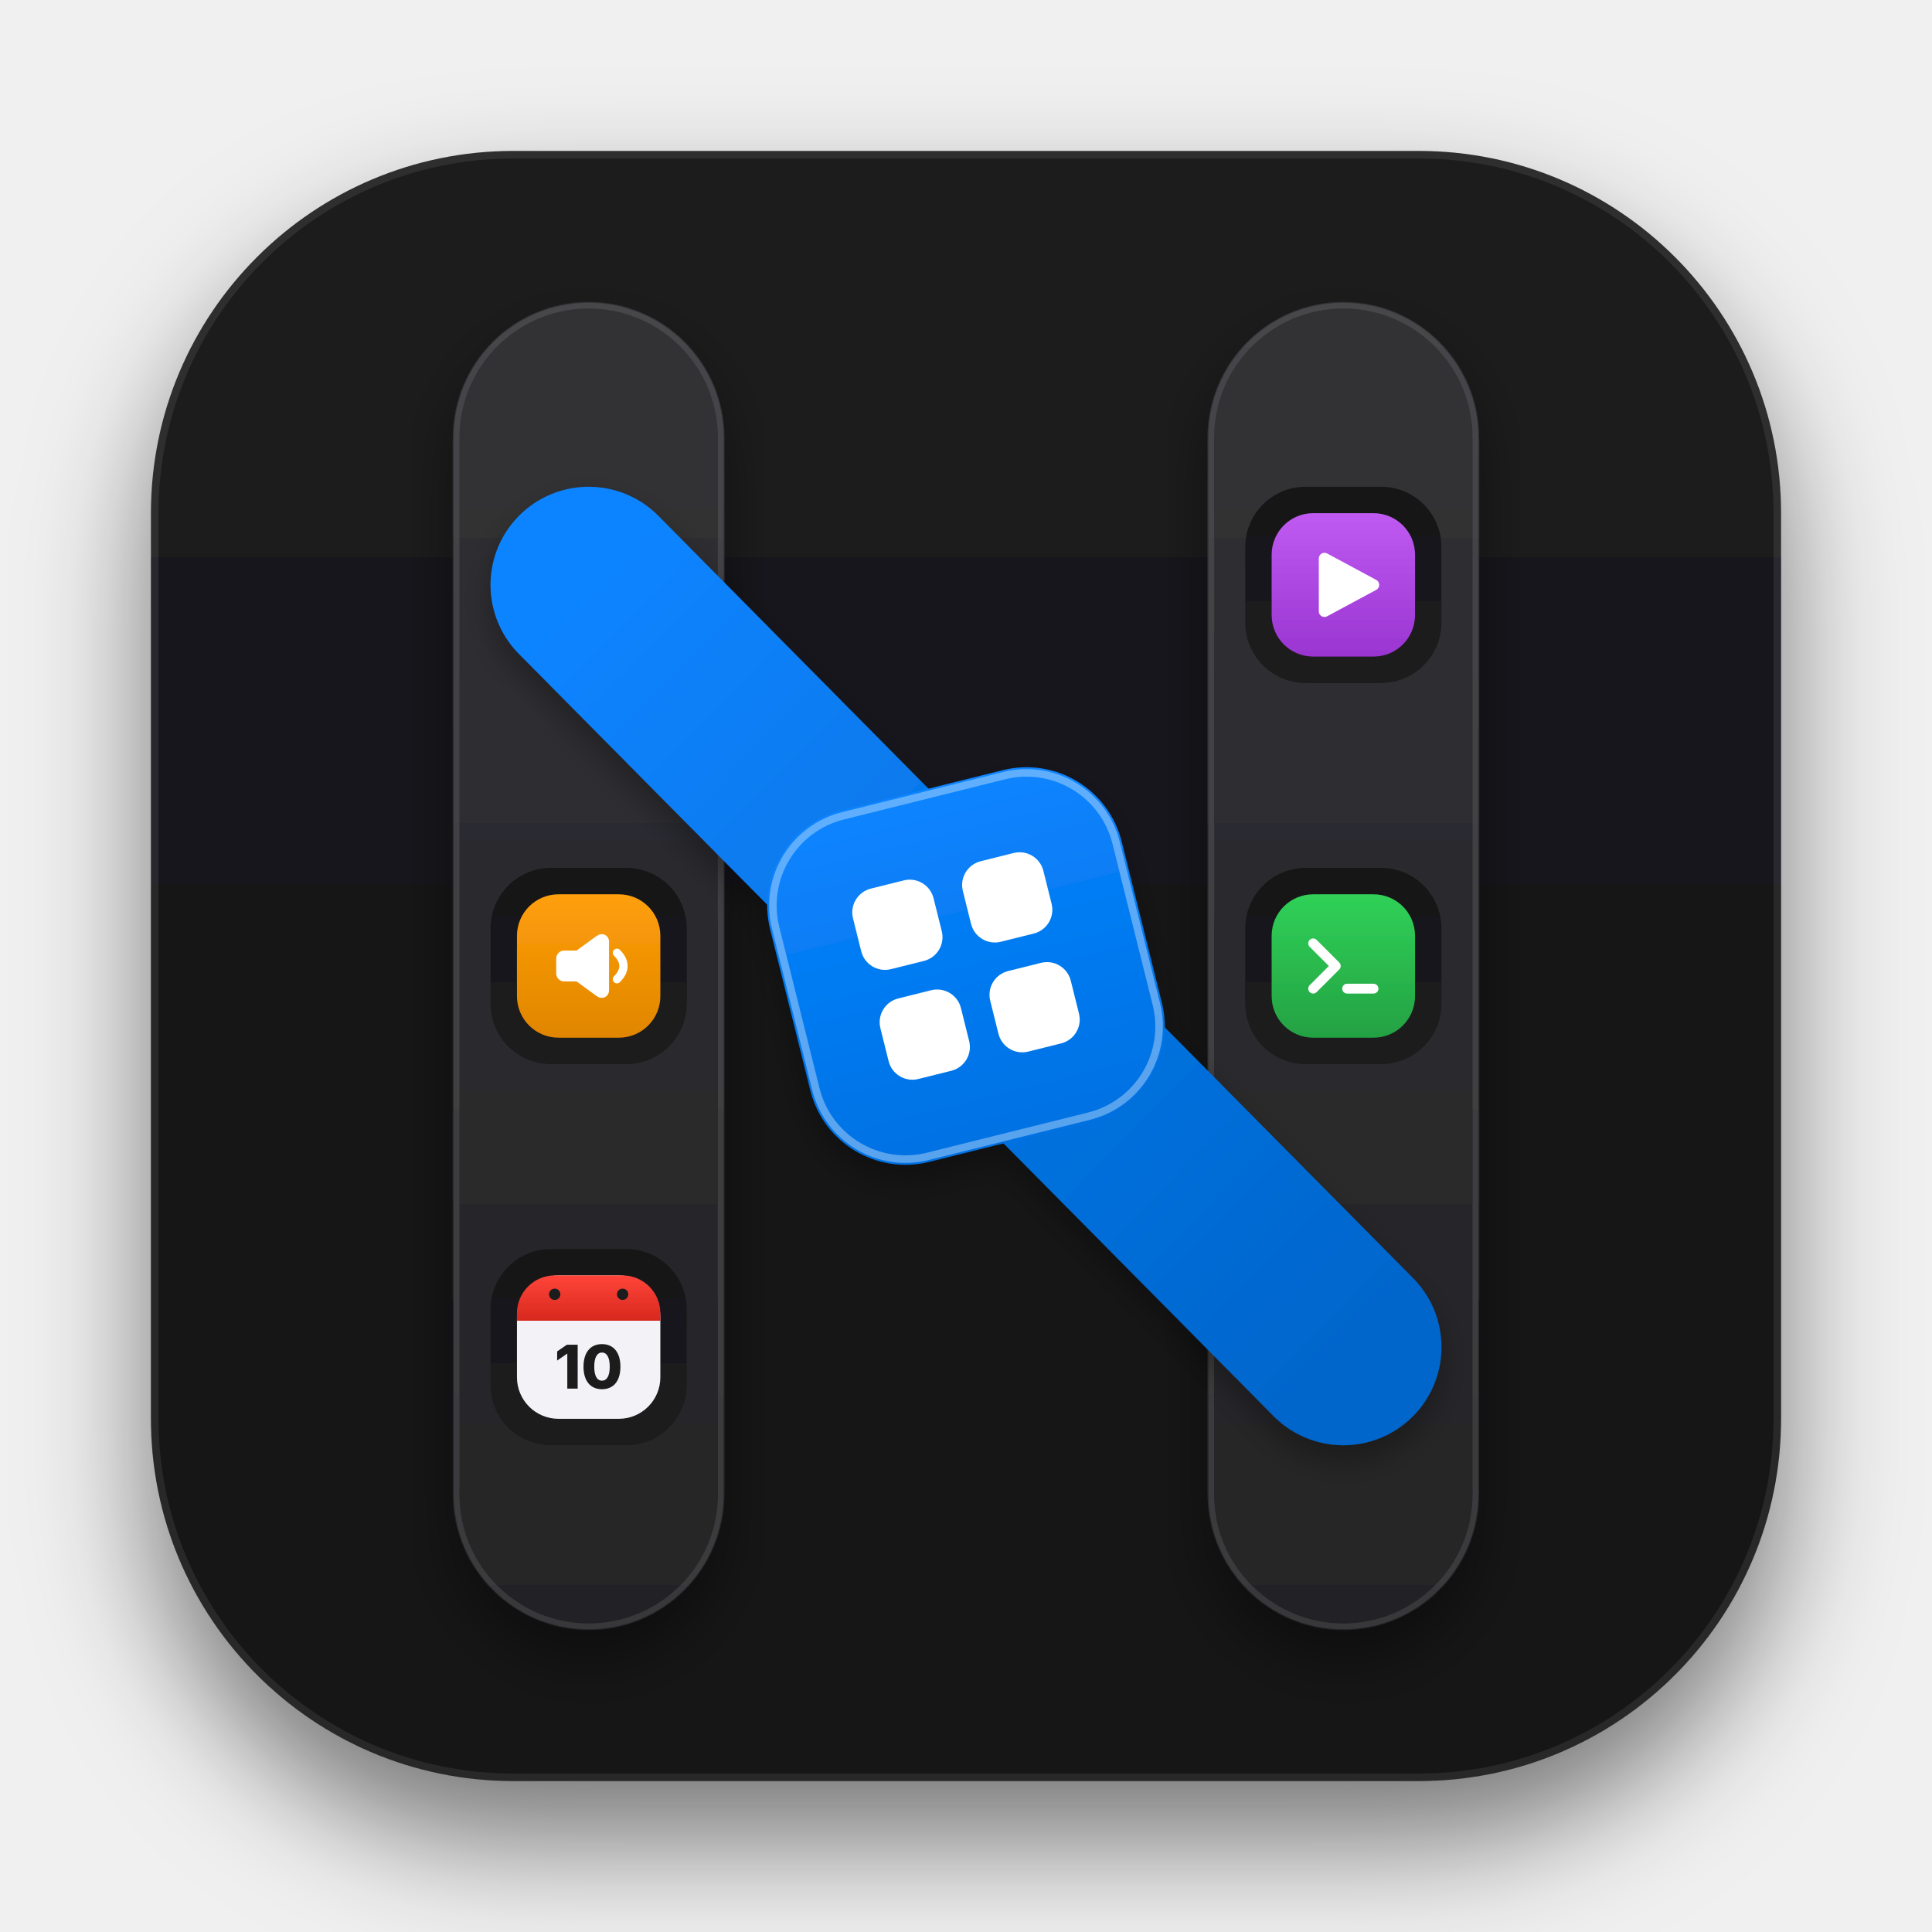
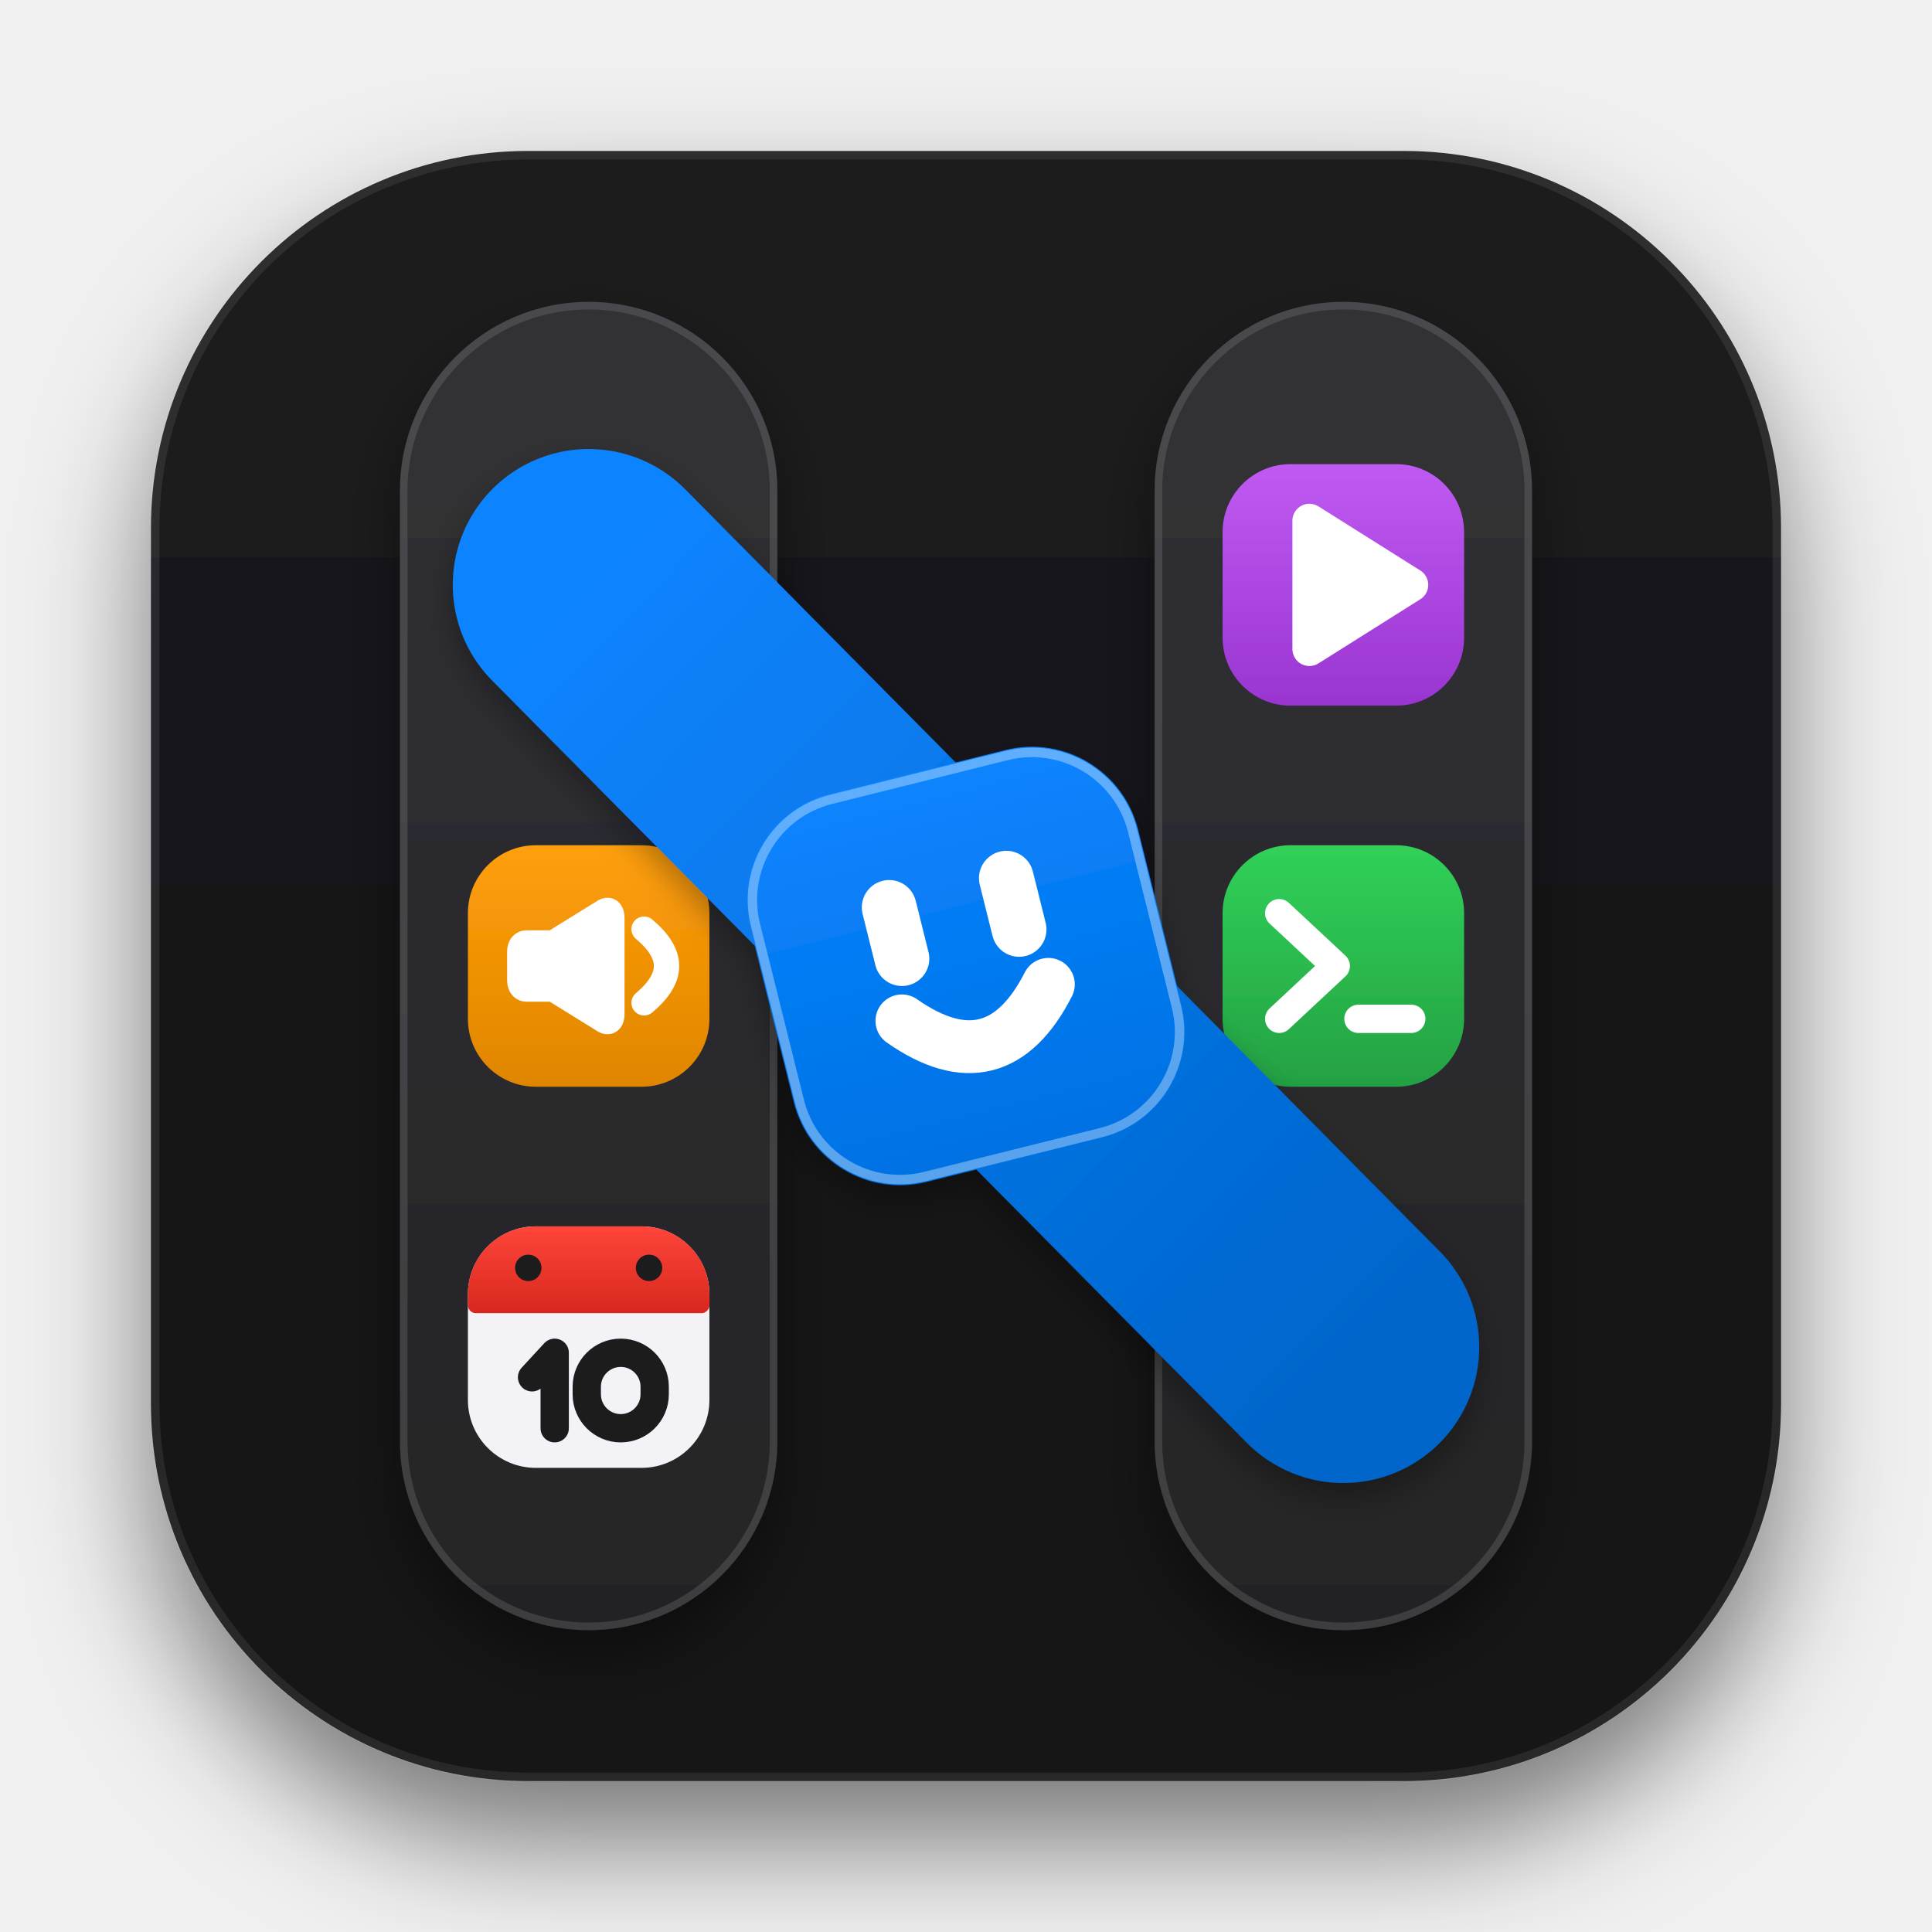
<svg xmlns="http://www.w3.org/2000/svg" viewBox="0 0 512 512" width="512" height="512">
  <defs>
    <linearGradient id="bgGrad" x1="0%" y1="0%" x2="0%" y2="100%">
      <stop offset="0%" stop-color="#1c1c1e" />
      <stop offset="100%" stop-color="#121214" />
    </linearGradient>
    <linearGradient id="chassisGrad" x1="0%" y1="0%" x2="0%" y2="100%">
      <stop offset="0%" stop-color="#323236" />
      <stop offset="100%" stop-color="#242426" />
-     </linearGradient>
-     <linearGradient id="wellGrad" x1="0%" y1="0%" x2="0%" y2="100%">
-       <stop offset="0%" stop-color="#161618" />
-       <stop offset="100%" stop-color="#1c1c1e" />
    </linearGradient>
    <linearGradient id="ribbonGrad" x1="0%" y1="0%" x2="100%" y2="100%">
      <stop offset="0%" stop-color="#0a84ff" />
      <stop offset="100%" stop-color="#0066cc" />
    </linearGradient>
    <linearGradient id="tileGrad" x1="0%" y1="0%" x2="0%" y2="100%">
      <stop offset="0%" stop-color="#0a84ff" />
      <stop offset="100%" stop-color="#0071e3" />
    </linearGradient>
    <linearGradient id="volGrad" x1="0%" y1="0%" x2="0%" y2="100%">
      <stop offset="0%" stop-color="#ff9f0a" />
      <stop offset="100%" stop-color="#e08500" />
    </linearGradient>
    <linearGradient id="termGrad" x1="0%" y1="0%" x2="0%" y2="100%">
      <stop offset="0%" stop-color="#30d158" />
      <stop offset="100%" stop-color="#24a143" />
    </linearGradient>
    <linearGradient id="videoGrad" x1="0%" y1="0%" x2="0%" y2="100%">
      <stop offset="0%" stop-color="#bf5af2" />
      <stop offset="100%" stop-color="#9a35d1" />
    </linearGradient>
    <linearGradient id="calGrad" x1="0%" y1="0%" x2="0%" y2="100%">
      <stop offset="0%" stop-color="#ff453a" />
      <stop offset="100%" stop-color="#d7281e" />
    </linearGradient>
    <filter id="barShadow" x="-15%" y="-15%" width="130%" height="130%">
      <feDropShadow dx="0" dy="8" stdDeviation="8" flood-color="#000000" flood-opacity="0.4" />
    </filter>
    <filter id="topBarShadow" x="-25%" y="-25%" width="150%" height="150%">
      <feDropShadow dx="0" dy="12" stdDeviation="12" flood-color="#000000" flood-opacity="0.6" />
      <feDropShadow dx="0" dy="4" stdDeviation="4" flood-color="#000000" flood-opacity="0.3" />
    </filter>
    <filter id="squircleShadow" x="-10%" y="-10%" width="120%" height="125%">
      <feDropShadow dx="0" dy="16" stdDeviation="16" flood-color="#000000" flood-opacity="0.5" />
    </filter>
  </defs>
-   <rect x="40" y="40" width="432" height="432" rx="96" ry="96" fill="url(#bgGrad)" filter="url(#squircleShadow)" />
-   <rect x="41" y="41" width="430" height="430" rx="95" ry="95" fill="none" stroke="rgba(255,255,255,0.08)" stroke-width="2" />
-   <g transform="translate(120, 80)" filter="url(#barShadow)">
-     <rect x="0" y="0" width="72" height="352" rx="36" ry="36" fill="url(#chassisGrad)" />
-     <rect x="1" y="1" width="70" height="350" rx="35" ry="35" fill="none" stroke="rgba(255,255,255,0.1)" stroke-width="1.5" />
-     <g transform="translate(10, 150)">
-       <rect x="0" y="0" width="52" height="52" rx="16" ry="16" fill="url(#wellGrad)" />
-       <g transform="translate(7, 7)">
-         <rect x="0" y="0" width="38" height="38" rx="11" ry="11" fill="url(#volGrad)" />
-         <g transform="translate(19, 19)">
-           <path d="M -6.5 -3.5 L -3 -3.5 L 2.5 -7.5 C 3.6 -8.3 4.8 -7.6 4.8 -6.5 L 4.8 6.5 C 4.8 7.6 3.6 8.3 2.5 7.5 L -3 3.5 L -6.5 3.5 C -7.3 3.5 -8 2.8 -8 2 L -8 -2 C -8 -2.8 -7.3 -3.5 -6.5 -3.5 Z" fill="#ffffff" stroke="#ffffff" stroke-width="1.2" stroke-linejoin="round" stroke-linecap="round" />
-           <path d="M 7.5 -3.5 C 9.8 -1.2 9.8 1.2 7.5 3.5" fill="none" stroke="#ffffff" stroke-width="2.2" stroke-linecap="round" />
-         </g>
+   <rect x="40" y="40" width="432" height="432" rx="100" ry="100" fill="url(#bgGrad)" filter="url(#squircleShadow)" />
+   <rect x="41" y="41" width="430" height="430" rx="99" ry="99" fill="none" stroke="rgba(255,255,255,0.08)" stroke-width="2.5" />
+   <g transform="translate(106, 80)" filter="url(#barShadow)">
+     <rect x="0" y="0" width="100" height="352" rx="50" ry="50" fill="url(#chassisGrad)" />
+     <rect x="1" y="1" width="98" height="350" rx="49" ry="49" fill="none" stroke="rgba(255,255,255,0.12)" stroke-width="2" />
+     <g transform="translate(18, 144)">
+       <rect x="0" y="0" width="64" height="64" rx="18" ry="18" fill="url(#volGrad)" />
+       <g transform="translate(29, 32) scale(1.22)">
+         <path d="M -11 -6 L -5.5 -6 L 5 -12.5 C 6.8 -13.8 8.5 -12.8 8.5 -10.5 L 8.5 10.5 C 8.5 12.8 6.8 13.8 5 12.5 L -5.5 6 L -11 6 C -12.5 6 -13.5 4.8 -13.5 3.2 L -13.5 -3.2 C -13.5 -4.8 -12.5 -6 -11 -6 Z" fill="#ffffff" stroke="#ffffff" stroke-width="3.5" stroke-linejoin="round" stroke-linecap="round" />
+         <path d="M 14.5 -8 C 21 -2.5 21 2.5 14.5 8" fill="none" stroke="#ffffff" stroke-width="5.5" stroke-linecap="round" />
      </g>
    </g>
-     <g transform="translate(10, 251)">
-       <rect x="0" y="0" width="52" height="52" rx="16" ry="16" fill="url(#wellGrad)" />
-       <g transform="translate(7, 7)">
-         <rect x="0" y="0" width="38" height="38" rx="11" ry="11" fill="#f2f2f7" />
-         <path d="M 0 10 C 0 4.5 4.5 0 10 0 L 28 0 C 33.5 0 38 4.5 38 10 L 38 12 L 0 12 Z" fill="url(#calGrad)" />
-         <circle cx="10" cy="5" r="1.5" fill="#1c1c1e" />
-         <circle cx="28" cy="5" r="1.5" fill="#1c1c1e" />
-         <text x="19" y="30" font-family="-apple-system, 'SF Pro Display', 'Inter', monospace" font-size="16" font-weight="800" fill="#1c1c1e" text-anchor="middle">10</text>
+     <g transform="translate(18, 245)">
+       <rect x="0" y="0" width="64" height="64" rx="18" ry="18" fill="#f2f2f7" />
+       <path d="M 0 18 C 0 8 8 0 18 0 L 46 0 C 56 0 64 8 64 18 L 64 21 C 64 22 63 23 62 23 L 2 23 C 1 23 0 22 0 21 Z" fill="url(#calGrad)" />
+       <circle cx="16" cy="11" r="3.5" fill="#1c1c1e" />
+       <circle cx="48" cy="11" r="3.5" fill="#1c1c1e" />
+       <g stroke="#1c1c1e" stroke-width="7.5" stroke-linecap="round" stroke-linejoin="round" fill="none">
+         <path d="M 17 40 L 23 33.5 L 23 53.5" />
+         <rect x="31.5" y="33.5" width="18" height="20" rx="9" ry="9" />
      </g>
    </g>
  </g>
-   <g transform="translate(320, 80)" filter="url(#barShadow)">
-     <rect x="0" y="0" width="72" height="352" rx="36" ry="36" fill="url(#chassisGrad)" />
-     <rect x="1" y="1" width="70" height="350" rx="35" ry="35" fill="none" stroke="rgba(255,255,255,0.1)" stroke-width="1.5" />
-     <g transform="translate(10, 49)">
-       <rect x="0" y="0" width="52" height="52" rx="16" ry="16" fill="url(#wellGrad)" />
-       <g transform="translate(7, 7)">
-         <rect x="0" y="0" width="38" height="38" rx="11" ry="11" fill="url(#videoGrad)" />
-         <polygon points="14,12 27,19 14,26" fill="#ffffff" stroke="#ffffff" stroke-width="3" stroke-linejoin="round" stroke-linecap="round" />
-       </g>
+   <g transform="translate(306, 80)" filter="url(#barShadow)">
+     <rect x="0" y="0" width="100" height="352" rx="50" ry="50" fill="url(#chassisGrad)" />
+     <rect x="1" y="1" width="98" height="350" rx="49" ry="49" fill="none" stroke="rgba(255,255,255,0.12)" stroke-width="2" />
+     <g transform="translate(18, 43)">
+       <rect x="0" y="0" width="64" height="64" rx="18" ry="18" fill="url(#videoGrad)" />
+       <polygon points="23,15 50,32 23,49" fill="#ffffff" stroke="#ffffff" stroke-width="9" stroke-linejoin="round" stroke-linecap="round" />
    </g>
-     <g transform="translate(10, 150)">
-       <rect x="0" y="0" width="52" height="52" rx="16" ry="16" fill="url(#wellGrad)" />
-       <g transform="translate(7, 7)">
-         <rect x="0" y="0" width="38" height="38" rx="11" ry="11" fill="url(#termGrad)" />
-         <path d="M 11 13 L 17 19 L 11 25" fill="none" stroke="#ffffff" stroke-width="2.6" stroke-linecap="round" stroke-linejoin="round" />
-         <line x1="20" y1="25" x2="27" y2="25" stroke="#ffffff" stroke-width="2.6" stroke-linecap="round" />
-       </g>
+     <g transform="translate(18, 144)">
+       <rect x="0" y="0" width="64" height="64" rx="18" ry="18" fill="url(#termGrad)" />
+       <path d="M 15 18 L 30 32 L 15 46" fill="none" stroke="#ffffff" stroke-width="7.5" stroke-linecap="round" stroke-linejoin="round" />
+       <line x1="36" y1="46" x2="50" y2="46" stroke="#ffffff" stroke-width="7.5" stroke-linecap="round" />
    </g>
  </g>
  <g filter="url(#topBarShadow)">
-     <path d="M 156 155 L 356 357" stroke="url(#ribbonGrad)" stroke-width="52" stroke-linecap="round" />
+     <path d="M 156 155 L 356 357" stroke="url(#ribbonGrad)" stroke-width="72" stroke-linecap="round" />
    <g transform="translate(256, 256) rotate(-14)">
-       <g transform="translate(-48, -48)">
-         <rect x="0" y="0" width="96" height="96" rx="26" ry="26" fill="url(#tileGrad)" />
-         <rect x="1.5" y="1.5" width="93" height="93" rx="24.5" ry="24.5" fill="none" stroke="rgba(255,255,255,0.35)" stroke-width="2" />
-         <g transform="translate(22, 22)" fill="#ffffff">
-           <rect x="0" y="0" width="22" height="22" rx="6.5" ry="6.5" />
-           <rect x="30" y="0" width="22" height="22" rx="6.5" ry="6.5" />
-           <rect x="0" y="30" width="22" height="22" rx="6.5" ry="6.5" />
-           <rect x="30" y="30" width="22" height="22" rx="6.5" ry="6.5" />
+       <g transform="translate(-53, -53)">
+         <rect x="0" y="0" width="106" height="106" rx="29" ry="29" fill="url(#tileGrad)" />
+         <rect x="1.5" y="1.5" width="103" height="103" rx="27.5" ry="27.5" fill="none" stroke="rgba(255,255,255,0.35)" stroke-width="2.5" />
+         <g fill="#ffffff">
+           <line x1="37" y1="33" x2="37" y2="47" stroke="#ffffff" stroke-width="14.5" stroke-linecap="round" />
+           <line x1="69" y1="33" x2="69" y2="47" stroke="#ffffff" stroke-width="14.5" stroke-linecap="round" />
+           <path d="M 33 63 Q 53 86 73 63" fill="none" stroke="#ffffff" stroke-width="14" stroke-linecap="round" />
        </g>
      </g>
    </g>
  </g>
</svg>
